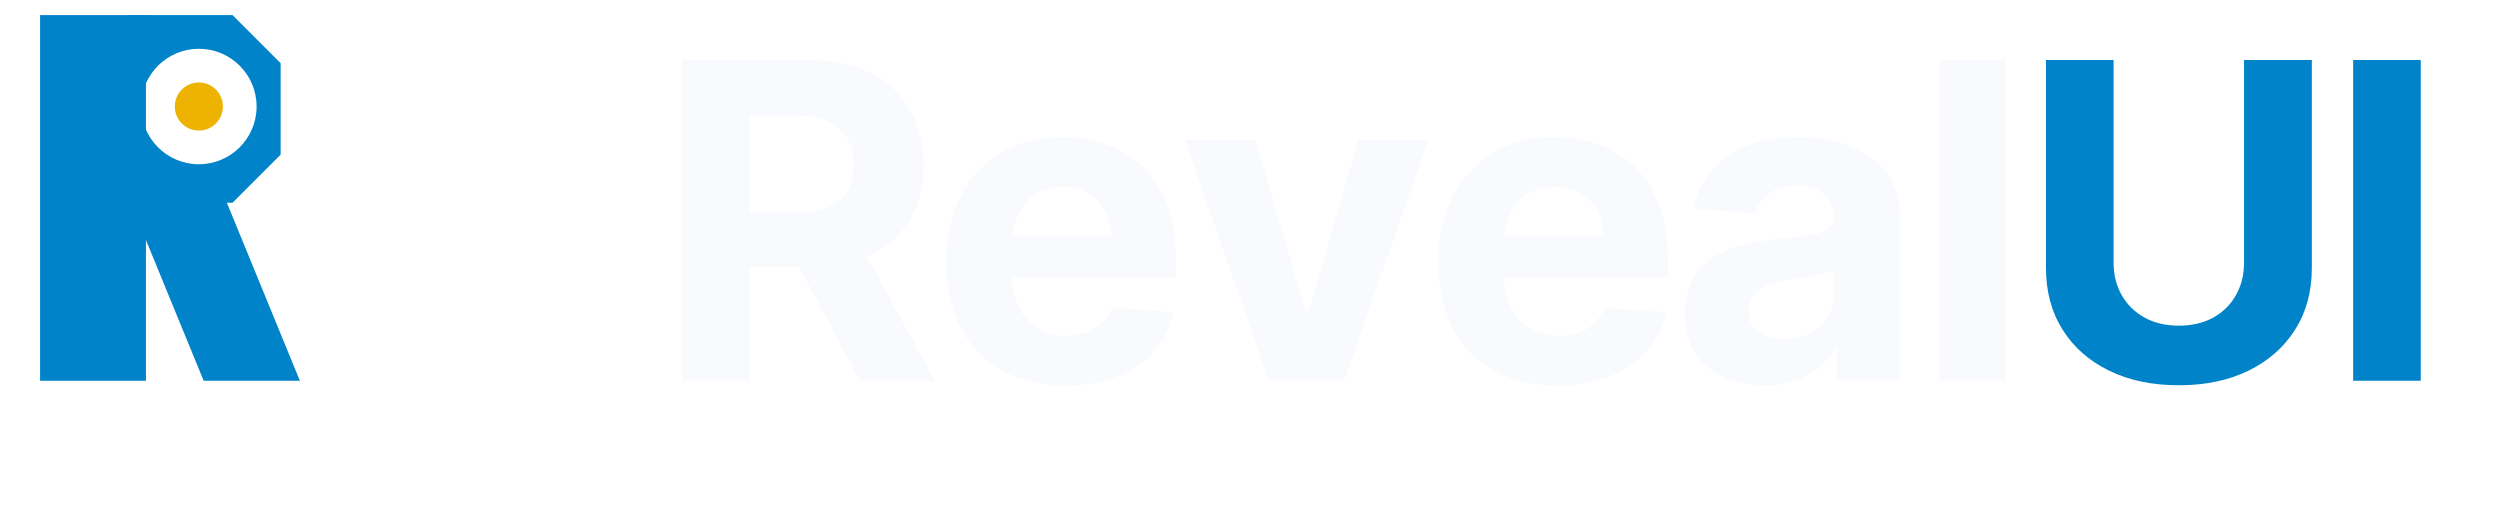
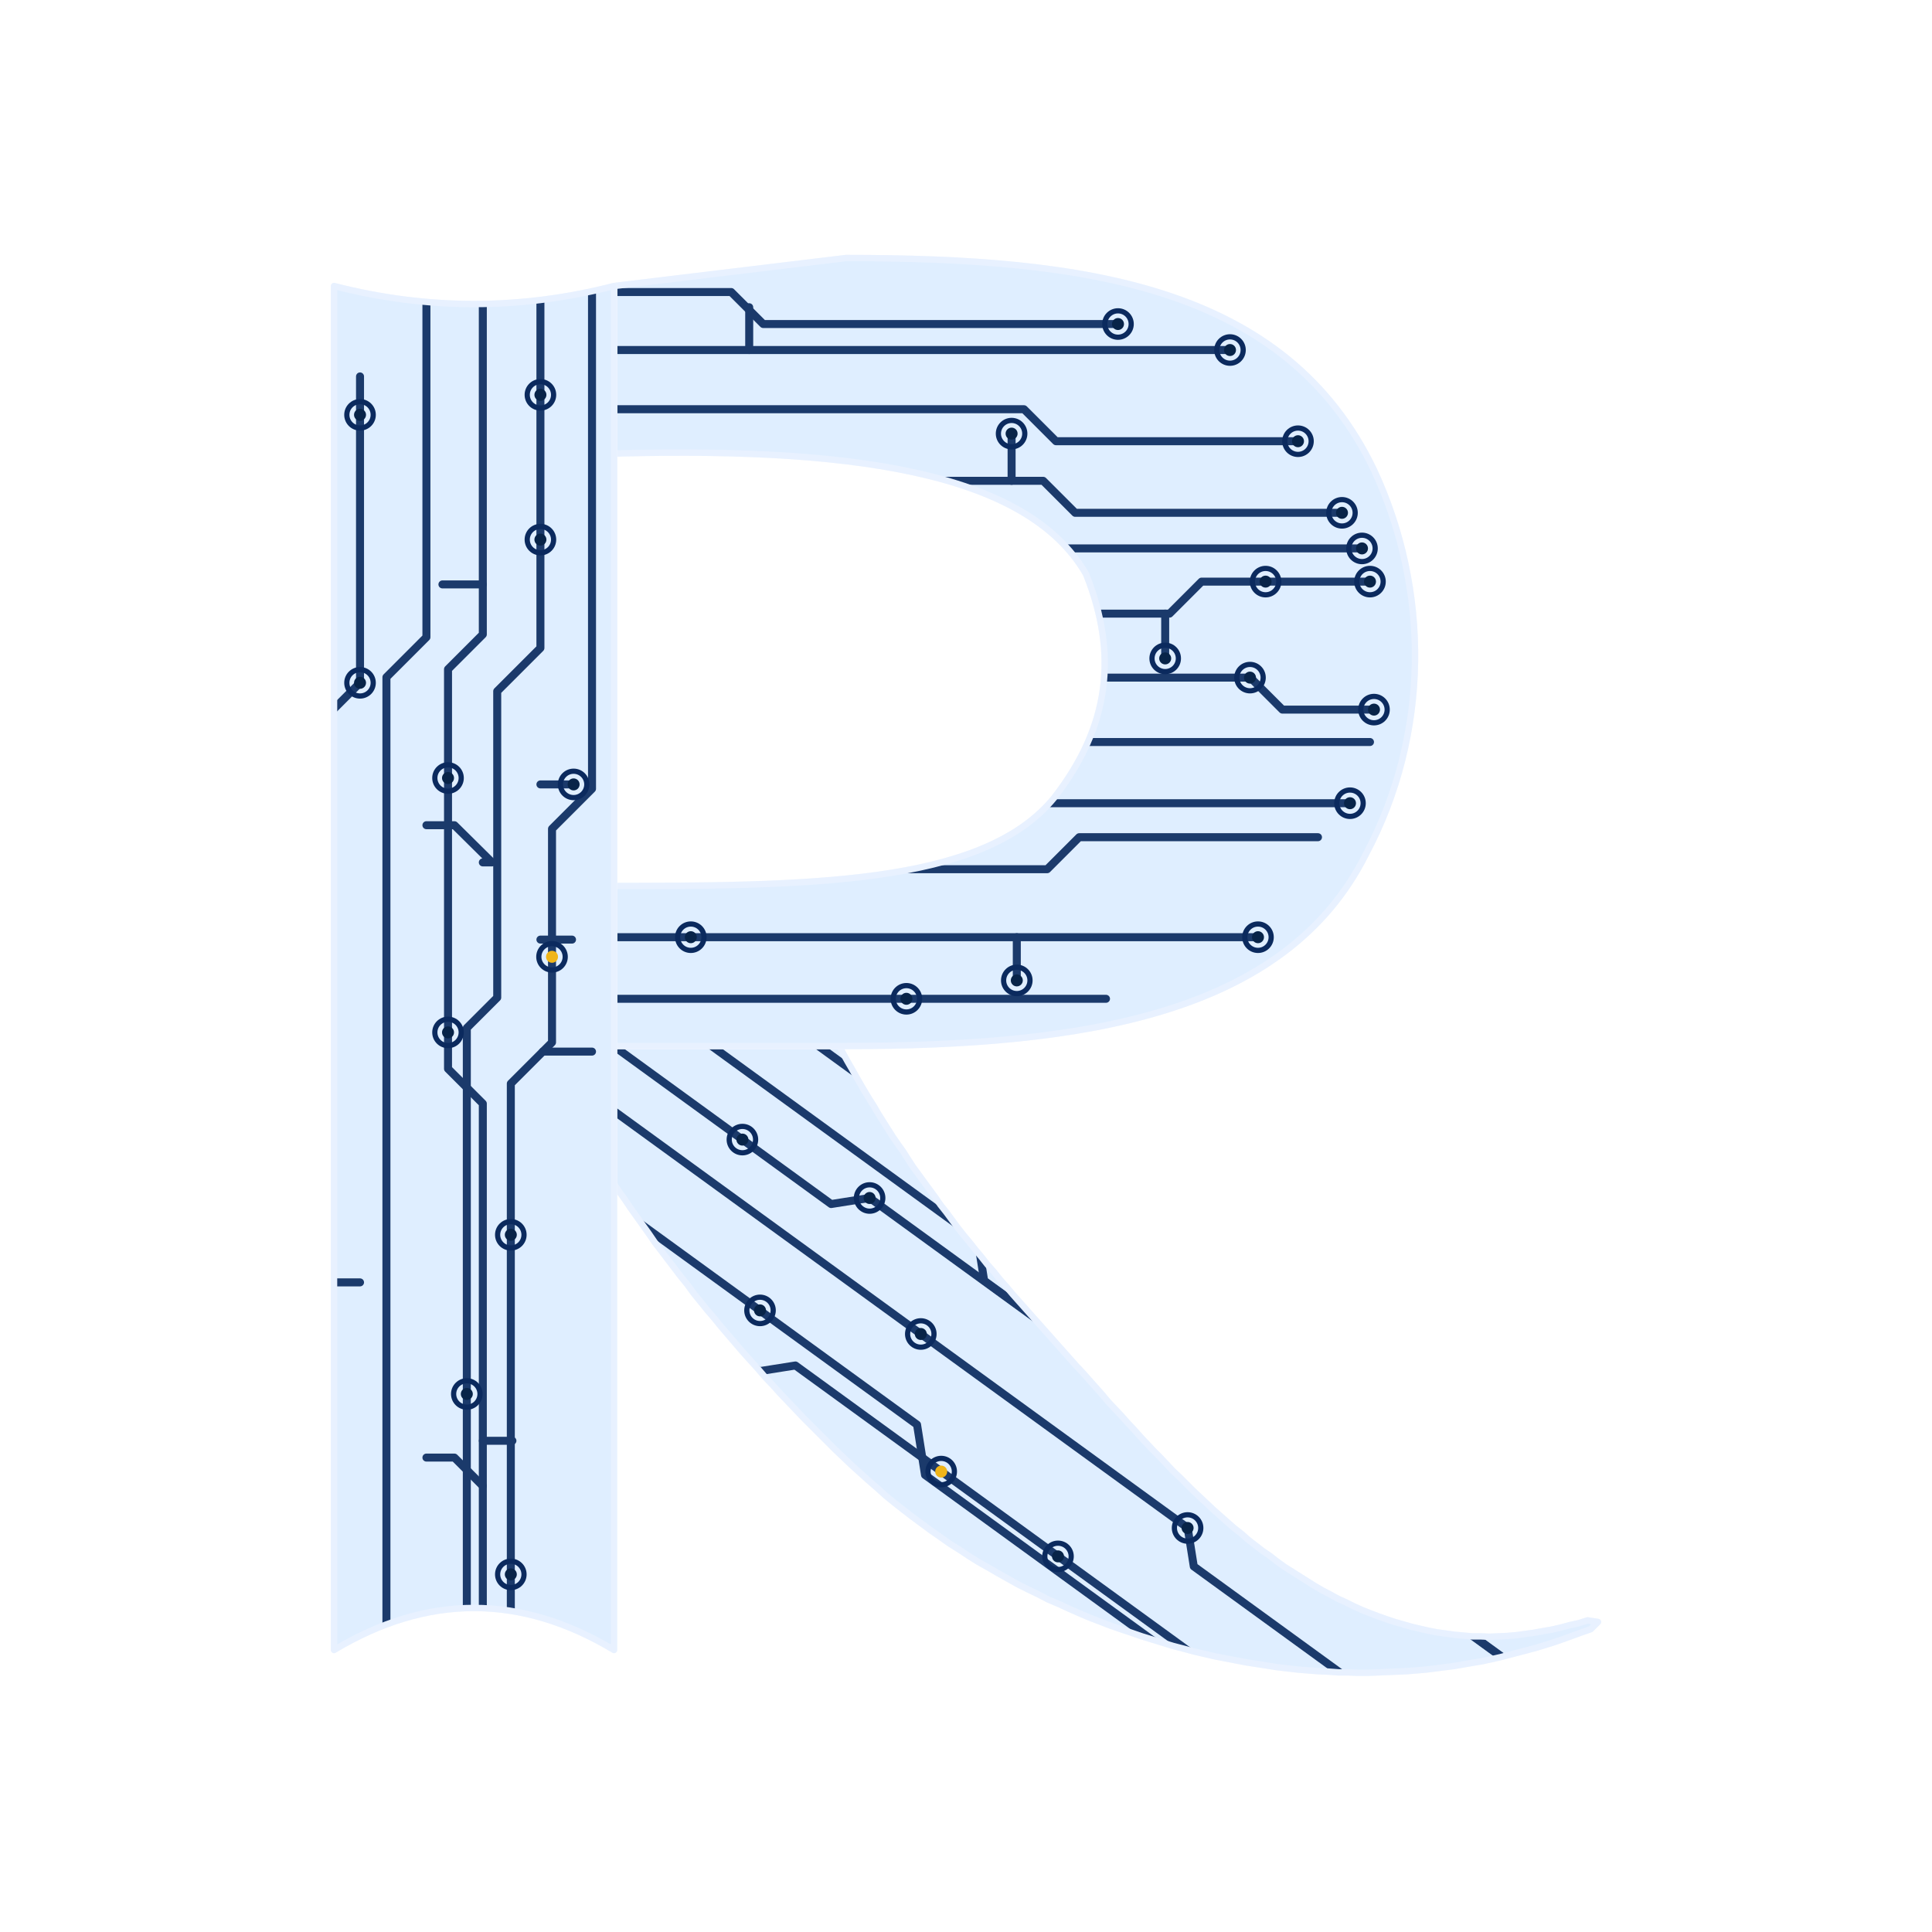
- <svg xmlns="http://www.w3.org/2000/svg" viewBox="0 4 499 104" width="499" height="104">
-   <g transform="translate(-7.365625,-4.510937) scale(0.9603516)">
-     <path fill="#0083c9" d="M16 12 H38 V88 H16 Z" />
-     <path fill="#0083c9" fill-rule="evenodd" d="M34 12 L56 12 L66 22 L66 41 L56 51 L34 51 Z M61 31 A12 12 0 1 1 37 31 A12 12 0 1 1 61 31 Z" />
-     <path fill="#0083c9" d="M34 49 L54 49 L70 88 L50 88 Z" />
-     <circle cx="49" cy="31" r="5" fill="#eeb300" />
+ <svg xmlns="http://www.w3.org/2000/svg" viewBox="0 0 512 512" width="512" height="512">
+   <g transform="translate(256,256) scale(1.06) translate(-330,-320)">
+     <defs>
+       <clipPath id="cs">
+         <path d="M172,150 Q207,159 242,150 L242,491 Q207,470 172,491 Z" />
+       </clipPath>
+       <clipPath id="cb">
+         <path clip-rule="evenodd" d="M242,150 L300,143 C360,143 410,150 432,196 C446,226 446,262 430,292 C410,332 360,340 300,340 L242,340 Z M238,192 C300,190 345,196 360,222 C368,242 366,260 352,278 C334,300 290,300 238,300 Z" />
+       </clipPath>
+       <clipPath id="cl">
+         <path d="M219.6,335.1 L220.6,337.2 L221.6,339.2 L222.6,341.2 L223.6,343.2 L224.7,345.3 L225.8,347.3 L226.9,349.4 L228.0,351.4 L229.1,353.5 L230.3,355.5 L231.5,357.6 L232.7,359.6 L234.0,361.7 L235.2,363.8 L236.5,365.9 L237.8,368.0 L239.2,370.1 L240.5,372.2 L241.9,374.3 L243.3,376.4 L244.8,378.5 L246.2,380.6 L247.7,382.7 L249.2,384.8 L250.7,386.9 L252.2,389.1 L253.8,391.2 L255.4,393.3 L257.0,395.4 L258.6,397.5 L260.3,399.6 L261.9,401.8 L263.6,403.9 L265.3,406.0 L267.1,408.1 L268.8,410.2 L270.6,412.3 L272.4,414.4 L274.2,416.5 L276.0,418.5 L277.9,420.6 L279.7,422.7 L281.6,424.7 L283.5,426.8 L285.4,428.8 L287.4,430.9 L289.3,432.9 L291.3,434.9 L293.3,436.9 L295.3,438.9 L297.3,440.9 L299.4,442.9 L301.4,444.8 L303.5,446.7 L305.6,448.6 L307.8,450.5 L309.9,452.4 L312.1,454.2 L314.4,456.0 L316.6,457.7 L318.9,459.4 L321.2,461.1 L323.5,462.7 L325.9,464.4 L328.3,465.9 L330.7,467.5 L333.1,469.0 L335.6,470.4 L338.0,471.8 L340.5,473.2 L343.0,474.6 L345.6,475.9 L348.1,477.1 L350.6,478.4 L353.2,479.5 L355.8,480.7 L358.3,481.8 L360.9,482.9 L363.5,483.9 L366.1,484.9 L368.7,485.8 L371.4,486.7 L374.0,487.6 L376.6,488.4 L379.2,489.2 L381.8,490.0 L384.5,490.7 L387.1,491.4 L389.7,492.0 L392.3,492.6 L394.9,493.1 L397.5,493.6 L400.1,494.1 L402.7,494.5 L405.3,494.9 L407.8,495.3 L410.4,495.6 L413.0,495.9 L415.5,496.1 L418.0,496.3 L420.5,496.4 L423.1,496.6 L425.5,496.6 L428.0,496.7 L430.5,496.7 L433.0,496.6 L435.4,496.5 L437.8,496.4 L440.2,496.3 L442.6,496.1 L445.0,495.9 L447.4,495.6 L449.7,495.3 L452.1,495.0 L454.4,494.6 L456.7,494.2 L459.1,493.8 L461.4,493.3 L463.6,492.8 L465.9,492.2 L468.2,491.6 L470.5,491.0 L472.7,490.4 L475.0,489.7 L477.2,489.0 L479.5,488.2 L481.7,487.4 L483.9,486.6 L486.2,485.8 L488.0,484.0 L488.0,484.0 L485.4,483.6 L483.2,484.3 L480.9,484.8 L478.7,485.4 L476.5,485.9 L474.2,486.3 L472.0,486.7 L469.8,487.0 L467.6,487.3 L465.4,487.5 L463.1,487.6 L460.9,487.7 L458.7,487.6 L456.5,487.6 L454.3,487.4 L452.1,487.2 L450.0,486.9 L447.8,486.6 L445.7,486.2 L443.5,485.7 L441.4,485.2 L439.3,484.6 L437.2,484.0 L435.1,483.3 L433.1,482.6 L431.0,481.8 L429.0,481.0 L427.0,480.1 L425.0,479.1 L423.0,478.2 L421.0,477.1 L419.1,476.1 L417.2,475.0 L415.3,473.8 L413.4,472.6 L411.5,471.4 L409.6,470.2 L407.8,468.9 L406.0,467.5 L404.1,466.2 L402.3,464.8 L400.5,463.4 L398.8,461.9 L397.0,460.5 L395.3,459.0 L393.5,457.4 L391.8,455.9 L390.1,454.3 L388.4,452.7 L386.7,451.1 L385.1,449.5 L383.4,447.8 L381.7,446.2 L380.1,444.5 L378.5,442.8 L376.8,441.1 L375.2,439.4 L373.6,437.7 L372.0,435.9 L370.4,434.2 L368.8,432.4 L367.1,430.6 L365.5,428.9 L364.0,427.1 L362.4,425.3 L360.8,423.5 L359.2,421.7 L357.6,420.0 L356.0,418.2 L354.4,416.4 L352.8,414.6 L351.2,412.8 L349.6,411.0 L348.0,409.2 L346.4,407.4 L344.8,405.6 L343.2,403.8 L341.6,402.0 L340.1,400.2 L338.5,398.4 L337.0,396.5 L335.4,394.7 L333.9,392.8 L332.4,391.0 L330.9,389.1 L329.4,387.3 L327.9,385.4 L326.5,383.5 L325.1,381.6 L323.6,379.7 L322.3,377.8 L320.9,375.9 L319.5,374.0 L318.2,372.2 L316.8,370.3 L315.5,368.3 L314.3,366.4 L313.0,364.6 L311.7,362.7 L310.5,360.8 L309.3,358.9 L308.1,357.0 L307.0,355.1 L305.8,353.2 L304.7,351.4 L303.6,349.5 L302.5,347.6 L301.5,345.8 L300.4,343.9 L299.4,342.1 L298.5,340.3 L297.5,338.5 L296.6,336.7 L295.7,334.9 L294.8,333.2 L293.9,331.4 L293.1,329.7 L292.3,328.0 L291.5,326.3 L290.7,324.6 L290.0,323.0 L289.3,321.3 L288.6,319.7 L288.0,318.1 L287.4,316.5 L286.7,315.0 L286.2,313.4 L285.6,311.9 L285.0,310.4 L284.4,308.9 Z" />
+       </clipPath>
+     </defs>
+     <path d="M219.6,335.1 L220.6,337.2 L221.6,339.2 L222.6,341.2 L223.6,343.2 L224.7,345.3 L225.8,347.3 L226.9,349.4 L228.0,351.4 L229.1,353.5 L230.3,355.5 L231.5,357.6 L232.7,359.6 L234.0,361.7 L235.2,363.8 L236.5,365.9 L237.8,368.0 L239.2,370.1 L240.5,372.2 L241.9,374.3 L243.3,376.4 L244.8,378.5 L246.2,380.6 L247.7,382.7 L249.2,384.8 L250.7,386.9 L252.2,389.1 L253.8,391.2 L255.4,393.3 L257.0,395.4 L258.6,397.5 L260.3,399.6 L261.9,401.8 L263.6,403.9 L265.3,406.0 L267.1,408.1 L268.8,410.2 L270.6,412.3 L272.4,414.4 L274.2,416.5 L276.0,418.5 L277.9,420.6 L279.7,422.7 L281.6,424.7 L283.5,426.8 L285.4,428.8 L287.4,430.9 L289.3,432.9 L291.3,434.9 L293.3,436.9 L295.3,438.9 L297.3,440.9 L299.4,442.9 L301.4,444.8 L303.5,446.7 L305.6,448.6 L307.8,450.5 L309.9,452.4 L312.1,454.2 L314.4,456.0 L316.6,457.7 L318.9,459.4 L321.2,461.1 L323.5,462.7 L325.9,464.4 L328.3,465.9 L330.7,467.5 L333.1,469.0 L335.6,470.4 L338.0,471.8 L340.5,473.2 L343.0,474.6 L345.6,475.9 L348.1,477.1 L350.6,478.4 L353.2,479.5 L355.8,480.7 L358.3,481.8 L360.9,482.9 L363.5,483.9 L366.1,484.9 L368.7,485.8 L371.4,486.7 L374.0,487.6 L376.6,488.4 L379.2,489.2 L381.8,490.0 L384.5,490.7 L387.1,491.4 L389.7,492.0 L392.3,492.6 L394.9,493.1 L397.5,493.6 L400.1,494.1 L402.7,494.5 L405.3,494.9 L407.8,495.3 L410.4,495.6 L413.0,495.9 L415.5,496.1 L418.0,496.3 L420.5,496.4 L423.1,496.6 L425.5,496.6 L428.0,496.7 L430.5,496.7 L433.0,496.6 L435.4,496.5 L437.8,496.4 L440.2,496.3 L442.6,496.1 L445.0,495.9 L447.4,495.6 L449.7,495.3 L452.1,495.0 L454.4,494.6 L456.7,494.2 L459.1,493.8 L461.4,493.3 L463.6,492.8 L465.9,492.2 L468.2,491.6 L470.5,491.0 L472.7,490.4 L475.0,489.7 L477.2,489.0 L479.5,488.2 L481.7,487.4 L483.9,486.6 L486.2,485.8 L488.0,484.0 L488.0,484.0 L485.4,483.6 L483.2,484.3 L480.9,484.8 L478.7,485.4 L476.5,485.9 L474.2,486.3 L472.0,486.7 L469.8,487.0 L467.6,487.3 L465.4,487.5 L463.1,487.6 L460.9,487.7 L458.7,487.6 L456.5,487.6 L454.3,487.4 L452.1,487.2 L450.0,486.9 L447.8,486.6 L445.7,486.2 L443.5,485.7 L441.4,485.2 L439.3,484.6 L437.2,484.0 L435.1,483.3 L433.1,482.6 L431.0,481.8 L429.0,481.0 L427.0,480.1 L425.0,479.1 L423.0,478.2 L421.0,477.1 L419.1,476.1 L417.2,475.0 L415.3,473.8 L413.4,472.6 L411.5,471.4 L409.6,470.2 L407.8,468.9 L406.0,467.5 L404.1,466.2 L402.3,464.8 L400.5,463.4 L398.8,461.9 L397.0,460.5 L395.3,459.0 L393.5,457.4 L391.8,455.9 L390.1,454.3 L388.4,452.7 L386.7,451.1 L385.1,449.5 L383.4,447.8 L381.7,446.2 L380.1,444.5 L378.5,442.8 L376.8,441.1 L375.2,439.4 L373.6,437.7 L372.0,435.9 L370.4,434.2 L368.8,432.4 L367.1,430.6 L365.5,428.9 L364.0,427.1 L362.4,425.3 L360.8,423.5 L359.2,421.7 L357.6,420.0 L356.0,418.2 L354.4,416.4 L352.8,414.6 L351.2,412.8 L349.6,411.0 L348.0,409.2 L346.4,407.4 L344.8,405.6 L343.2,403.8 L341.6,402.0 L340.1,400.2 L338.5,398.4 L337.0,396.5 L335.4,394.7 L333.9,392.8 L332.4,391.0 L330.9,389.1 L329.4,387.3 L327.9,385.4 L326.5,383.5 L325.1,381.6 L323.6,379.7 L322.3,377.8 L320.9,375.9 L319.5,374.0 L318.2,372.2 L316.8,370.3 L315.5,368.3 L314.3,366.4 L313.0,364.6 L311.7,362.7 L310.5,360.8 L309.3,358.9 L308.1,357.0 L307.0,355.1 L305.8,353.2 L304.7,351.4 L303.6,349.5 L302.5,347.6 L301.5,345.8 L300.4,343.9 L299.4,342.1 L298.5,340.3 L297.5,338.5 L296.6,336.7 L295.7,334.9 L294.8,333.2 L293.9,331.4 L293.1,329.7 L292.3,328.0 L291.5,326.3 L290.7,324.6 L290.0,323.0 L289.3,321.3 L288.6,319.7 L288.0,318.1 L287.4,316.5 L286.7,315.0 L286.2,313.4 L285.6,311.9 L285.0,310.4 L284.4,308.9 Z" fill="#1e57a8" stroke="#f8fafd" stroke-width="1.6" stroke-linejoin="round" />
+     <g>
+       <path d="M219.6,335.1 L220.6,337.2 L221.6,339.2 L222.6,341.2 L223.6,343.2 L224.7,345.3 L225.8,347.3 L226.9,349.4 L228.0,351.4 L229.1,353.5 L230.3,355.5 L231.5,357.6 L232.7,359.6 L234.0,361.7 L235.2,363.8 L236.5,365.9 L237.8,368.0 L239.2,370.1 L240.5,372.2 L241.9,374.3 L243.3,376.4 L244.8,378.5 L246.2,380.6 L247.7,382.7 L249.2,384.8 L250.7,386.9 L252.2,389.1 L253.8,391.2 L255.4,393.3 L257.0,395.4 L258.6,397.5 L260.3,399.6 L261.9,401.8 L263.6,403.9 L265.3,406.0 L267.1,408.1 L268.8,410.2 L270.6,412.3 L272.4,414.4 L274.2,416.5 L276.0,418.5 L277.9,420.6 L279.7,422.7 L281.6,424.7 L283.5,426.8 L285.4,428.8 L287.4,430.9 L289.3,432.9 L291.3,434.9 L293.3,436.9 L295.3,438.9 L297.3,440.9 L299.4,442.9 L301.4,444.8 L303.5,446.7 L305.6,448.6 L307.8,450.5 L309.9,452.4 L312.1,454.2 L314.4,456.0 L316.6,457.7 L318.9,459.4 L321.2,461.1 L323.5,462.7 L325.9,464.4 L328.3,465.9 L330.7,467.5 L333.1,469.0 L335.6,470.4 L338.0,471.8 L340.5,473.2 L343.0,474.6 L345.6,475.9 L348.1,477.1 L350.6,478.4 L353.2,479.5 L355.8,480.7 L358.3,481.8 L360.9,482.9 L363.5,483.9 L366.1,484.9 L368.7,485.8 L371.4,486.7 L374.0,487.6 L376.6,488.4 L379.2,489.2 L381.8,490.0 L384.5,490.7 L387.1,491.4 L389.7,492.0 L392.3,492.6 L394.9,493.1 L397.5,493.6 L400.1,494.1 L402.7,494.5 L405.3,494.9 L407.8,495.3 L410.4,495.6 L413.0,495.9 L415.5,496.1 L418.0,496.3 L420.5,496.4 L423.1,496.6 L425.5,496.6 L428.0,496.7 L430.5,496.7 L433.0,496.6 L435.4,496.5 L437.8,496.4 L440.2,496.3 L442.6,496.1 L445.0,495.9 L447.4,495.6 L449.7,495.3 L452.1,495.0 L454.4,494.6 L456.7,494.2 L459.1,493.8 L461.4,493.3 L463.6,492.8 L465.9,492.2 L468.2,491.6 L470.5,491.0 L472.7,490.4 L475.0,489.7 L477.2,489.0 L479.5,488.2 L481.7,487.4 L483.9,486.6 L486.2,485.8 L488.0,484.0 L488.0,484.0 L485.4,483.6 L483.2,484.3 L480.9,484.8 L478.7,485.4 L476.5,485.9 L474.2,486.3 L472.0,486.7 L469.8,487.0 L467.6,487.3 L465.4,487.5 L463.1,487.6 L460.9,487.7 L458.7,487.6 L456.5,487.6 L454.3,487.4 L452.1,487.2 L450.0,486.9 L447.8,486.6 L445.7,486.2 L443.5,485.7 L441.4,485.2 L439.3,484.6 L437.2,484.0 L435.1,483.3 L433.1,482.6 L431.0,481.8 L429.0,481.0 L427.0,480.1 L425.0,479.1 L423.0,478.2 L421.0,477.1 L419.1,476.1 L417.2,475.0 L415.3,473.8 L413.4,472.6 L411.5,471.4 L409.6,470.2 L407.8,468.9 L406.0,467.5 L404.1,466.2 L402.3,464.8 L400.5,463.4 L398.8,461.9 L397.0,460.5 L395.3,459.0 L393.5,457.4 L391.8,455.9 L390.1,454.3 L388.4,452.7 L386.7,451.1 L385.1,449.5 L383.4,447.8 L381.7,446.2 L380.1,444.5 L378.5,442.8 L376.8,441.1 L375.2,439.4 L373.6,437.7 L372.0,435.9 L370.4,434.2 L368.8,432.4 L367.1,430.6 L365.5,428.9 L364.0,427.1 L362.4,425.3 L360.8,423.5 L359.2,421.7 L357.6,420.0 L356.0,418.2 L354.4,416.4 L352.8,414.6 L351.2,412.8 L349.6,411.0 L348.0,409.2 L346.4,407.4 L344.8,405.6 L343.2,403.8 L341.6,402.0 L340.1,400.2 L338.5,398.4 L337.0,396.5 L335.4,394.7 L333.9,392.8 L332.4,391.0 L330.9,389.1 L329.4,387.3 L327.9,385.4 L326.5,383.5 L325.1,381.6 L323.6,379.7 L322.3,377.8 L320.9,375.9 L319.5,374.0 L318.2,372.2 L316.8,370.3 L315.5,368.3 L314.3,366.4 L313.0,364.6 L311.7,362.7 L310.5,360.8 L309.3,358.9 L308.1,357.0 L307.0,355.1 L305.8,353.2 L304.7,351.4 L303.6,349.5 L302.5,347.6 L301.5,345.8 L300.4,343.9 L299.4,342.1 L298.5,340.3 L297.5,338.5 L296.6,336.7 L295.7,334.9 L294.8,333.2 L293.9,331.4 L293.1,329.7 L292.3,328.0 L291.5,326.3 L290.7,324.6 L290.0,323.0 L289.3,321.3 L288.6,319.7 L288.0,318.1 L287.4,316.5 L286.7,315.0 L286.2,313.4 L285.6,311.9 L285.0,310.4 L284.4,308.9 Z" fill="#dfeeff" fill-rule="evenodd" />
+       <g clip-path="url(#cl)" fill="none" stroke="#0b2a5e" stroke-width="2" stroke-linecap="round" stroke-linejoin="round" opacity="0.92">
+         <g transform="rotate(-54 350 400)">
+           <path d="M186.7,270.8 L186.7,374.9 L178.1,383.5 L178.1,514.3" />
+           <path d="M178.1,386 L187.6,386" />
+           <path d="M200.7,235 L200.7,336.1 L191,345.8 L191,565" />
+           <path d="M214.8,235 L214.8,460 L222.6,467.8 L222.6,565" />
+           <path d="M222.6,467.3 L215.4,467.3" />
+           <path d="M228.2,235 L228.2,465 L237.1,473.9 L237.1,565" />
+           <path d="M228.2,330.8 L216.5,330.8" />
+           <path d="M246.6,235 L246.6,449.8 L239.9,456.5 L239.9,565" />
+           <path d="M239.9,516.5 L251.7,516.5" />
+           <path d="M258.4,235 L258.4,429.2 L249.8,437.8 L249.8,565" />
+           <path d="M276.6,304.9 L276.6,422.1 L268,430.7 L268,485.7" />
+           <path d="M268,430.6 L257.2,430.6" />
+           <path d="M290.7,253.6 L290.7,354.6 L297.1,361 L297.1,487.3" />
+           <path d="M303,306.9 L303,394.3 L294,403.3 L294,521.9" />
+           <path d="M321.9,235 L321.9,464.2 L315,471.1 L315,565" />
+           <path d="M335,235 L335,344.5 L341.9,351.4 L341.9,565" />
+           <path d="M341.9,417.5 L351.9,417.5" />
+           <path d="M349.4,235 L349.4,379.3 L342,386.7 L342,565" />
+           <path d="M342,396.3 L352.3,396.3" />
+           <path d="M365.1,235 L365.1,448.2 L371.3,454.4 L371.3,565" />
+           <path d="M381.5,296.4 L381.5,398.8 L389.6,406.9 L389.6,512.4" />
+           <path d="M389.6,450.5 L397.4,450.5" />
+           <path d="M394.8,291.6 L394.8,387 L401.7,393.9 L401.7,497.5" />
+           <path d="M401.7,399.5 L391.6,399.5" />
+           <path d="M411.1,235 L411.1,445.3 L419.3,453.5 L419.3,565" />
+           <path d="M419.3,493.6 L427.6,493.6" />
+           <path d="M426.5,285 L426.5,441.4 L419.5,448.4 L419.5,522.9" />
+           <path d="M441.7,307.8 L441.7,419.6 L449.3,427.2 L449.3,523.3" />
+           <path d="M456.4,235 L456.4,358.6 L465.6,367.8 L465.6,565" />
+           <path d="M471,251.8 L471,400 L462.1,408.9 L462.1,532.8" />
+           <path d="M485.1,235 L485.1,421.1 L477.7,428.5 L477.7,565" />
+           <path d="M477.7,505.5 L467.3,505.5" />
+           <path d="M501.9,304.7 L501.9,391.4 L492.3,401 L492.3,498.1" />
+           <path d="M501.9,382 L492.3,382" />
+           <path d="M513,305.5 L513,379.8 L521.5,388.3 L521.5,540.1" />
+           <path d="M521.5,497.9 L531.9,497.9" />
+         </g>
+       </g>
+       <g clip-path="url(#cl)">
+         <circle cx="305.9" cy="378" r="3.3" fill="none" stroke="#0b2a5e" stroke-width="1.3" />
+         <circle cx="305.9" cy="378" r="1.5" fill="#082448" />
+         <circle cx="353" cy="467.6" r="3.3" fill="none" stroke="#0b2a5e" stroke-width="1.3" />
+         <circle cx="353" cy="467.6" r="1.5" fill="#082448" />
+         <circle cx="278.5" cy="406.1" r="3.3" fill="none" stroke="#0b2a5e" stroke-width="1.3" />
+         <circle cx="278.5" cy="406.1" r="1.5" fill="#082448" />
+         <circle cx="323.8" cy="446.4" r="3.3" fill="none" stroke="#0b2a5e" stroke-width="1.3" />
+         <circle cx="323.8" cy="446.4" r="1.5" fill="#f0b519" />
+         <circle cx="285.4" cy="334.4" r="3.3" fill="none" stroke="#0b2a5e" stroke-width="1.3" />
+         <circle cx="285.4" cy="334.4" r="1.5" fill="#082448" />
+         <circle cx="252.6" cy="330" r="3.3" fill="none" stroke="#0b2a5e" stroke-width="1.3" />
+         <circle cx="252.6" cy="330" r="1.5" fill="#082448" />
+         <circle cx="318.7" cy="412" r="3.3" fill="none" stroke="#0b2a5e" stroke-width="1.3" />
+         <circle cx="318.7" cy="412" r="1.5" fill="#082448" />
+         <circle cx="274.1" cy="363.4" r="3.3" fill="none" stroke="#0b2a5e" stroke-width="1.3" />
+         <circle cx="274.1" cy="363.4" r="1.5" fill="#082448" />
+         <circle cx="385.4" cy="460.5" r="3.3" fill="none" stroke="#0b2a5e" stroke-width="1.3" />
+         <circle cx="385.4" cy="460.5" r="1.5" fill="#082448" />
+       </g>
+       <path d="M219.6,335.1 L220.6,337.2 L221.6,339.2 L222.6,341.2 L223.6,343.2 L224.7,345.3 L225.8,347.3 L226.9,349.4 L228.0,351.4 L229.1,353.5 L230.3,355.5 L231.5,357.6 L232.7,359.6 L234.0,361.7 L235.2,363.8 L236.5,365.9 L237.8,368.0 L239.2,370.1 L240.5,372.2 L241.9,374.3 L243.3,376.4 L244.8,378.5 L246.2,380.6 L247.7,382.7 L249.2,384.8 L250.7,386.9 L252.2,389.1 L253.8,391.2 L255.4,393.3 L257.0,395.4 L258.6,397.5 L260.3,399.6 L261.9,401.8 L263.6,403.9 L265.3,406.0 L267.1,408.1 L268.8,410.2 L270.6,412.3 L272.4,414.4 L274.2,416.5 L276.0,418.5 L277.9,420.6 L279.7,422.7 L281.6,424.7 L283.5,426.8 L285.4,428.8 L287.4,430.9 L289.3,432.9 L291.3,434.9 L293.3,436.9 L295.3,438.9 L297.3,440.9 L299.4,442.9 L301.4,444.8 L303.5,446.7 L305.6,448.6 L307.8,450.5 L309.9,452.4 L312.1,454.2 L314.4,456.0 L316.6,457.7 L318.9,459.4 L321.2,461.1 L323.5,462.7 L325.9,464.4 L328.3,465.9 L330.7,467.5 L333.1,469.0 L335.6,470.4 L338.0,471.8 L340.5,473.2 L343.0,474.6 L345.6,475.9 L348.1,477.1 L350.6,478.4 L353.2,479.5 L355.8,480.7 L358.3,481.8 L360.9,482.9 L363.5,483.9 L366.1,484.9 L368.7,485.8 L371.4,486.7 L374.0,487.6 L376.6,488.4 L379.2,489.2 L381.8,490.0 L384.5,490.7 L387.1,491.4 L389.7,492.0 L392.3,492.6 L394.9,493.1 L397.5,493.6 L400.1,494.1 L402.7,494.5 L405.3,494.9 L407.8,495.3 L410.4,495.6 L413.0,495.9 L415.5,496.1 L418.0,496.3 L420.5,496.4 L423.1,496.6 L425.5,496.6 L428.0,496.7 L430.5,496.7 L433.0,496.6 L435.4,496.5 L437.8,496.4 L440.2,496.3 L442.6,496.1 L445.0,495.9 L447.4,495.6 L449.7,495.3 L452.1,495.0 L454.4,494.6 L456.7,494.2 L459.1,493.8 L461.4,493.3 L463.6,492.8 L465.9,492.2 L468.2,491.6 L470.5,491.0 L472.7,490.4 L475.0,489.7 L477.2,489.0 L479.5,488.2 L481.7,487.4 L483.9,486.6 L486.2,485.8 L488.0,484.0 L488.0,484.0 L485.4,483.6 L483.2,484.3 L480.9,484.8 L478.7,485.4 L476.5,485.9 L474.2,486.3 L472.0,486.7 L469.8,487.0 L467.6,487.3 L465.4,487.5 L463.1,487.6 L460.9,487.7 L458.7,487.6 L456.5,487.6 L454.3,487.4 L452.1,487.2 L450.0,486.9 L447.8,486.6 L445.7,486.2 L443.5,485.7 L441.4,485.2 L439.3,484.6 L437.2,484.0 L435.1,483.3 L433.1,482.6 L431.0,481.8 L429.0,481.0 L427.0,480.1 L425.0,479.1 L423.0,478.2 L421.0,477.1 L419.1,476.1 L417.2,475.0 L415.3,473.8 L413.4,472.6 L411.5,471.4 L409.6,470.2 L407.8,468.9 L406.0,467.5 L404.1,466.2 L402.3,464.8 L400.5,463.4 L398.8,461.9 L397.0,460.5 L395.3,459.0 L393.5,457.4 L391.8,455.9 L390.1,454.3 L388.4,452.7 L386.7,451.1 L385.1,449.5 L383.4,447.8 L381.7,446.2 L380.1,444.5 L378.5,442.8 L376.8,441.1 L375.2,439.4 L373.6,437.7 L372.0,435.9 L370.4,434.2 L368.8,432.4 L367.1,430.6 L365.5,428.9 L364.0,427.1 L362.4,425.3 L360.8,423.5 L359.2,421.7 L357.6,420.0 L356.0,418.2 L354.4,416.4 L352.8,414.6 L351.2,412.8 L349.6,411.0 L348.0,409.2 L346.4,407.4 L344.8,405.6 L343.2,403.8 L341.6,402.0 L340.1,400.2 L338.5,398.4 L337.0,396.5 L335.4,394.7 L333.9,392.8 L332.4,391.0 L330.9,389.1 L329.4,387.3 L327.9,385.4 L326.5,383.5 L325.1,381.6 L323.6,379.7 L322.3,377.8 L320.9,375.9 L319.5,374.0 L318.2,372.2 L316.8,370.3 L315.5,368.3 L314.3,366.4 L313.0,364.6 L311.7,362.7 L310.5,360.8 L309.3,358.9 L308.1,357.0 L307.0,355.1 L305.8,353.2 L304.7,351.4 L303.6,349.5 L302.5,347.6 L301.5,345.8 L300.4,343.9 L299.4,342.1 L298.5,340.3 L297.5,338.5 L296.6,336.7 L295.7,334.9 L294.8,333.2 L293.9,331.4 L293.1,329.7 L292.3,328.0 L291.5,326.3 L290.7,324.6 L290.0,323.0 L289.3,321.3 L288.6,319.7 L288.0,318.1 L287.4,316.5 L286.7,315.0 L286.2,313.4 L285.6,311.9 L285.0,310.4 L284.4,308.9 Z" fill="none" fill-rule="evenodd" stroke="#e8f1ff" stroke-width="1.6" stroke-linejoin="round" />
+     </g>
+     <path d="M242,150 L300,143 C360,143 410,150 432,196 C446,226 446,262 430,292 C410,332 360,340 300,340 L242,340 Z M238,192 C300,190 345,196 360,222 C368,242 366,260 352,278 C334,300 290,300 238,300 Z" fill="#0d3169" fill-rule="evenodd" stroke="#f8fafd" stroke-width="1.6" stroke-linejoin="round" />
+     <g>
+       <path d="M242,150 L300,143 C360,143 410,150 432,196 C446,226 446,262 430,292 C410,332 360,340 300,340 L242,340 Z M238,192 C300,190 345,196 360,222 C368,242 366,260 352,278 C334,300 290,300 238,300 Z" fill="#dfeeff" fill-rule="evenodd" />
+       <g clip-path="url(#cb)" fill="none" stroke="#0b2a5e" stroke-width="2" stroke-linecap="round" stroke-linejoin="round" opacity="0.92">
+         <path d="M235,151.5 L271.3,151.5 L279.3,159.5 L368,159.5" />
+         <path d="M235,166 L396,166" />
+         <path d="M275.8,166 L275.8,155.3" />
+         <path d="M235,180.8 L344.5,180.8 L352.5,188.8 L413,188.8" />
+         <path d="M235,198.7 L349.3,198.7 L357.3,206.7 L424,206.7" />
+         <path d="M341.4,198.7 L341.4,186.9" />
+         <path d="M235,215.6 L429,215.6" />
+         <path d="M235,231.9 L380.9,231.9 L388.9,223.9 L431,223.9" />
+         <path d="M379.8,231.9 L379.8,243.1" />
+         <path d="M235,247.9 L401.1,247.9 L409.1,255.9 L432,255.9" />
+         <path d="M235,264 L431,264" />
+         <path d="M235,279.3 L426,279.3" />
+         <path d="M235,295.8 L350.3,295.8 L358.3,287.8 L418,287.8" />
+         <path d="M235,312.8 L403,312.8" />
+         <path d="M342.7,312.8 L342.7,323.6" />
+         <path d="M235,328.2 L365,328.2" />
+       </g>
+       <g clip-path="url(#cb)">
+         <circle cx="368" cy="159.5" r="3.3" fill="none" stroke="#0b2a5e" stroke-width="1.3" />
+         <circle cx="368" cy="159.5" r="1.5" fill="#082448" />
+         <circle cx="396" cy="166" r="3.3" fill="none" stroke="#0b2a5e" stroke-width="1.3" />
+         <circle cx="396" cy="166" r="1.5" fill="#082448" />
+         <circle cx="413" cy="188.8" r="3.3" fill="none" stroke="#0b2a5e" stroke-width="1.3" />
+         <circle cx="413" cy="188.8" r="1.5" fill="#082448" />
+         <circle cx="424" cy="206.7" r="3.3" fill="none" stroke="#0b2a5e" stroke-width="1.3" />
+         <circle cx="424" cy="206.7" r="1.5" fill="#082448" />
+         <circle cx="341.4" cy="186.9" r="3.3" fill="none" stroke="#0b2a5e" stroke-width="1.3" />
+         <circle cx="341.4" cy="186.9" r="1.5" fill="#082448" />
+         <circle cx="429" cy="215.6" r="3.3" fill="none" stroke="#0b2a5e" stroke-width="1.3" />
+         <circle cx="429" cy="215.6" r="1.5" fill="#082448" />
+         <circle cx="431" cy="223.9" r="3.3" fill="none" stroke="#0b2a5e" stroke-width="1.3" />
+         <circle cx="431" cy="223.9" r="1.5" fill="#082448" />
+         <circle cx="379.8" cy="243.1" r="3.3" fill="none" stroke="#0b2a5e" stroke-width="1.3" />
+         <circle cx="379.8" cy="243.1" r="1.5" fill="#082448" />
+         <circle cx="404.9" cy="223.9" r="3.3" fill="none" stroke="#0b2a5e" stroke-width="1.3" />
+         <circle cx="404.9" cy="223.9" r="1.5" fill="#082448" />
+         <circle cx="432" cy="255.9" r="3.3" fill="none" stroke="#0b2a5e" stroke-width="1.3" />
+         <circle cx="432" cy="255.9" r="1.5" fill="#082448" />
+         <circle cx="401" cy="247.9" r="3.3" fill="none" stroke="#0b2a5e" stroke-width="1.3" />
+         <circle cx="401" cy="247.9" r="1.5" fill="#082448" />
+         <circle cx="426" cy="279.3" r="3.3" fill="none" stroke="#0b2a5e" stroke-width="1.3" />
+         <circle cx="426" cy="279.3" r="1.5" fill="#082448" />
+         <circle cx="403" cy="312.8" r="3.3" fill="none" stroke="#0b2a5e" stroke-width="1.3" />
+         <circle cx="403" cy="312.8" r="1.5" fill="#082448" />
+         <circle cx="342.7" cy="323.6" r="3.3" fill="none" stroke="#0b2a5e" stroke-width="1.3" />
+         <circle cx="342.7" cy="323.6" r="1.5" fill="#082448" />
+         <circle cx="261.2" cy="312.8" r="3.3" fill="none" stroke="#0b2a5e" stroke-width="1.3" />
+         <circle cx="261.2" cy="312.8" r="1.5" fill="#082448" />
+         <circle cx="315.1" cy="328.2" r="3.3" fill="none" stroke="#0b2a5e" stroke-width="1.3" />
+         <circle cx="315.1" cy="328.2" r="1.5" fill="#082448" />
+       </g>
+       <path d="M242,150 L300,143 C360,143 410,150 432,196 C446,226 446,262 430,292 C410,332 360,340 300,340 L242,340 Z M238,192 C300,190 345,196 360,222 C368,242 366,260 352,278 C334,300 290,300 238,300 Z" fill="none" fill-rule="evenodd" stroke="#e8f1ff" stroke-width="1.6" stroke-linejoin="round" />
+     </g>
+     <path d="M172,150 Q207,159 242,150 L242,491 Q207,470 172,491 Z" fill="#164687" stroke="#f8fafd" stroke-width="1.6" stroke-linejoin="round" />
+     <g>
+       <path d="M172,150 Q207,159 242,150 L242,491 Q207,470 172,491 Z" fill="#dfeeff" fill-rule="evenodd" />
+       <g clip-path="url(#cs)" fill="none" stroke="#0b2a5e" stroke-width="2" stroke-linecap="round" stroke-linejoin="round" opacity="0.92">
+         <path d="M178.5,172.6 L178.5,249.2 L168.3,259.4 L168.3,457.1" />
+         <path d="M178.5,399.1 L170.8,399.1" />
+         <path d="M195.1,150 L195.1,237.8 L185.1,247.8 L185.1,491" />
+         <path d="M209.2,150 L209.2,237.1 L200.5,245.8 L200.5,345.7 L209.2,354.4 L209.2,491" />
+         <path d="M209.2,438.7 L216.6,438.7" />
+         <path d="M209.2,224.6 L199.1,224.6" />
+         <path d="M223.6,150 L223.6,240.5 L212.8,251.3 L212.8,327.9 L205.2,335.5 L205.2,491" />
+         <path d="M223.6,274.6 L231.9,274.6" />
+         <path d="M223.6,313.4 L231.5,313.4" />
+         <path d="M236.5,150 L236.5,275.7 L226.5,285.7 L226.5,339.1 L216.2,349.4 L216.2,491" />
+         <path d="M236.5,341.4 L224.2,341.4" />
+         <path d="M195.1,284.8 L202.1,284.8 L211.5,294.1 L209.2,294.1" />
+         <path d="M195.1,442.9 L202.1,442.9 L209.2,450 L209.2,450" />
+       </g>
+       <g clip-path="url(#cs)">
+         <circle cx="216.2" cy="387.2" r="3.3" fill="none" stroke="#0b2a5e" stroke-width="1.3" />
+         <circle cx="216.2" cy="387.2" r="1.5" fill="#082448" />
+         <circle cx="200.5" cy="336.6" r="3.3" fill="none" stroke="#0b2a5e" stroke-width="1.3" />
+         <circle cx="200.5" cy="336.6" r="1.5" fill="#082448" />
+         <circle cx="231.9" cy="274.6" r="3.3" fill="none" stroke="#0b2a5e" stroke-width="1.3" />
+         <circle cx="231.9" cy="274.6" r="1.5" fill="#082448" />
+         <circle cx="200.5" cy="273" r="3.3" fill="none" stroke="#0b2a5e" stroke-width="1.3" />
+         <circle cx="200.5" cy="273" r="1.5" fill="#082448" />
+         <circle cx="205.2" cy="427" r="3.3" fill="none" stroke="#0b2a5e" stroke-width="1.3" />
+         <circle cx="205.2" cy="427" r="1.5" fill="#082448" />
+         <circle cx="223.6" cy="213.4" r="3.3" fill="none" stroke="#0b2a5e" stroke-width="1.3" />
+         <circle cx="223.6" cy="213.4" r="1.5" fill="#082448" />
+         <circle cx="226.5" cy="317.7" r="3.3" fill="none" stroke="#0b2a5e" stroke-width="1.3" />
+         <circle cx="226.5" cy="317.7" r="1.5" fill="#f0b519" />
+         <circle cx="223.6" cy="177.2" r="3.3" fill="none" stroke="#0b2a5e" stroke-width="1.3" />
+         <circle cx="223.6" cy="177.2" r="1.5" fill="#082448" />
+         <circle cx="216.2" cy="472.1" r="3.3" fill="none" stroke="#0b2a5e" stroke-width="1.3" />
+         <circle cx="216.2" cy="472.1" r="1.5" fill="#082448" />
+         <circle cx="178.5" cy="249.2" r="3.3" fill="none" stroke="#0b2a5e" stroke-width="1.3" />
+         <circle cx="178.5" cy="249.2" r="1.5" fill="#082448" />
+         <circle cx="178.5" cy="182.2" r="3.3" fill="none" stroke="#0b2a5e" stroke-width="1.3" />
+         <circle cx="178.5" cy="182.2" r="1.5" fill="#082448" />
+       </g>
+       <path d="M172,150 Q207,159 242,150 L242,491 Q207,470 172,491 Z" fill="none" fill-rule="evenodd" stroke="#e8f1ff" stroke-width="1.6" stroke-linejoin="round" />
+     </g>
  </g>
-   <path d="M149.62 80L136.13 80L136.13 15.98L161.35 15.98Q168.61 15.98 173.74 18.55Q178.88 21.13 181.61 25.84Q184.34 30.54 184.34 36.90L184.34 36.90Q184.34 43.26 181.59 47.86Q178.84 52.46 173.62 54.88Q168.39 57.31 161.00 57.31L161.00 57.31L144.12 57.31L144.12 46.44L158.81 46.44Q162.72 46.44 165.28 45.37Q167.84 44.29 169.10 42.19Q170.37 40.08 170.37 36.90L170.37 36.90Q170.37 33.68 169.10 31.51Q167.84 29.34 165.26 28.20Q162.68 27.06 158.77 27.06L158.77 27.06L149.62 27.06L149.62 80ZM186.61 80L171.66 80L156.06 50.87L170.67 50.87L186.61 80ZM212.70 80.95L212.70 80.95Q205.30 80.95 199.93 77.94Q194.56 74.93 191.71 69.37Q188.85 63.80 188.85 56.20L188.85 56.20Q188.85 48.80 191.71 43.22Q194.56 37.63 199.78 34.50Q205.00 31.36 212.05 31.36L212.05 31.36Q216.82 31.36 220.95 32.88Q225.07 34.41 228.16 37.44Q231.26 40.47 232.98 45.04Q234.70 49.62 234.70 55.77L234.70 55.77L234.70 59.38L194.13 59.38L194.13 51.17L228.25 51.17L222.06 53.32Q222.06 49.66 220.95 46.96Q219.83 44.25 217.62 42.77Q215.40 41.29 212.14 41.29L212.14 41.29Q208.87 41.29 206.62 42.79Q204.36 44.29 203.16 46.87Q201.95 49.45 201.95 52.80L201.95 52.80L201.95 58.60Q201.95 62.51 203.33 65.28Q204.70 68.05 207.17 69.54Q209.64 71.02 212.87 71.02L212.87 71.02Q215.10 71.02 216.91 70.38Q218.71 69.73 220.02 68.48Q221.33 67.24 221.98 65.48L221.98 65.48L234.27 66.29Q233.36 70.72 230.51 74.01Q227.65 77.29 223.14 79.12Q218.63 80.95 212.70 80.95ZM271.13 31.96L285.05 31.96L268.30 80L253.26 80L236.54 31.96L250.59 31.96L260.69 66.38L261.21 66.38L271.13 31.96ZM310.92 80.95L310.92 80.95Q303.53 80.95 298.16 77.94Q292.79 74.93 289.93 69.37Q287.07 63.80 287.07 56.20L287.07 56.20Q287.07 48.80 289.93 43.22Q292.79 37.63 298.01 34.50Q303.23 31.36 310.28 31.36L310.28 31.36Q315.05 31.36 319.17 32.88Q323.30 34.41 326.39 37.44Q329.48 40.47 331.20 45.04Q332.92 49.62 332.92 55.77L332.92 55.77L332.92 59.38L292.36 59.38L292.36 51.17L326.48 51.17L320.29 53.32Q320.29 49.66 319.17 46.96Q318.05 44.25 315.84 42.77Q313.63 41.29 310.36 41.29L310.36 41.29Q307.10 41.29 304.84 42.79Q302.59 44.29 301.38 46.87Q300.18 49.45 300.18 52.80L300.18 52.80L300.18 58.60Q300.18 62.51 301.55 65.28Q302.93 68.05 305.40 69.54Q307.87 71.02 311.09 71.02L311.09 71.02Q313.33 71.02 315.13 70.38Q316.94 69.73 318.25 68.48Q319.56 67.24 320.20 65.48L320.20 65.48L332.49 66.29Q331.59 70.72 328.73 74.01Q325.88 77.29 321.36 79.12Q316.85 80.95 310.92 80.95ZM352.26 80.90L352.26 80.90Q347.70 80.90 344.07 79.29Q340.44 77.68 338.38 74.50Q336.32 71.32 336.32 66.59L336.32 66.59Q336.32 62.55 337.78 59.87Q339.24 57.18 341.77 55.51Q344.31 53.83 347.53 52.97Q350.75 52.11 354.36 51.77L354.36 51.77Q358.53 51.38 361.07 51.00Q363.60 50.61 364.78 49.81Q365.96 49.02 365.96 47.52L365.96 47.52L365.96 47.30Q365.96 44.34 364.10 42.70Q362.23 41.07 358.83 41.07L358.83 41.07Q355.27 41.07 353.14 42.64Q351.01 44.21 350.32 46.61L350.32 46.61L337.99 45.63Q338.94 41.24 341.69 38.04Q344.44 34.84 348.80 33.10Q353.16 31.36 358.92 31.36L358.92 31.36Q362.91 31.36 366.57 32.30Q370.22 33.25 373.08 35.21Q375.93 37.16 377.61 40.25Q379.29 43.35 379.29 47.60L379.29 47.60L379.29 80L366.61 80L366.61 73.30L366.27 73.30Q365.11 75.57 363.17 77.27Q361.24 78.97 358.53 79.94Q355.82 80.90 352.26 80.90ZM356.08 71.71L356.08 71.71Q359.00 71.71 361.26 70.53Q363.52 69.34 364.78 67.35Q366.05 65.35 366.05 62.86L366.05 62.86L366.05 57.74Q365.45 58.13 364.35 58.47Q363.26 58.82 361.93 59.07Q360.59 59.33 359.26 59.53Q357.93 59.72 356.86 59.89L356.86 59.89Q354.49 60.23 352.73 60.99Q350.97 61.74 350.00 63.01Q349.04 64.27 349.04 66.16L349.04 66.16Q349.04 68.87 351.01 70.29Q352.99 71.71 356.08 71.71ZM387.06 15.98L400.34 15.98L400.34 80L387.06 80L387.06 15.98Z" fill="#f8fafd" />
-   <path d="M447.91 56.41L447.91 15.98L461.44 15.98L461.44 57.53Q461.44 64.53 458.11 69.79Q454.78 75.06 448.81 77.98Q442.84 80.90 434.89 80.90L434.89 80.90Q426.94 80.90 420.96 77.98Q414.99 75.06 411.68 69.79Q408.38 64.53 408.38 57.53L408.38 57.53L408.38 15.98L421.87 15.98L421.87 56.41Q421.87 60.06 423.50 62.92Q425.13 65.78 428.05 67.39Q430.98 69 434.89 69L434.89 69Q438.84 69 441.76 67.39Q444.68 65.78 446.29 62.92Q447.91 60.06 447.91 56.41L447.91 56.41ZM469.69 15.98L483.18 15.98L483.18 80L469.69 80L469.69 15.98Z" fill="#0083c9" />
</svg>
